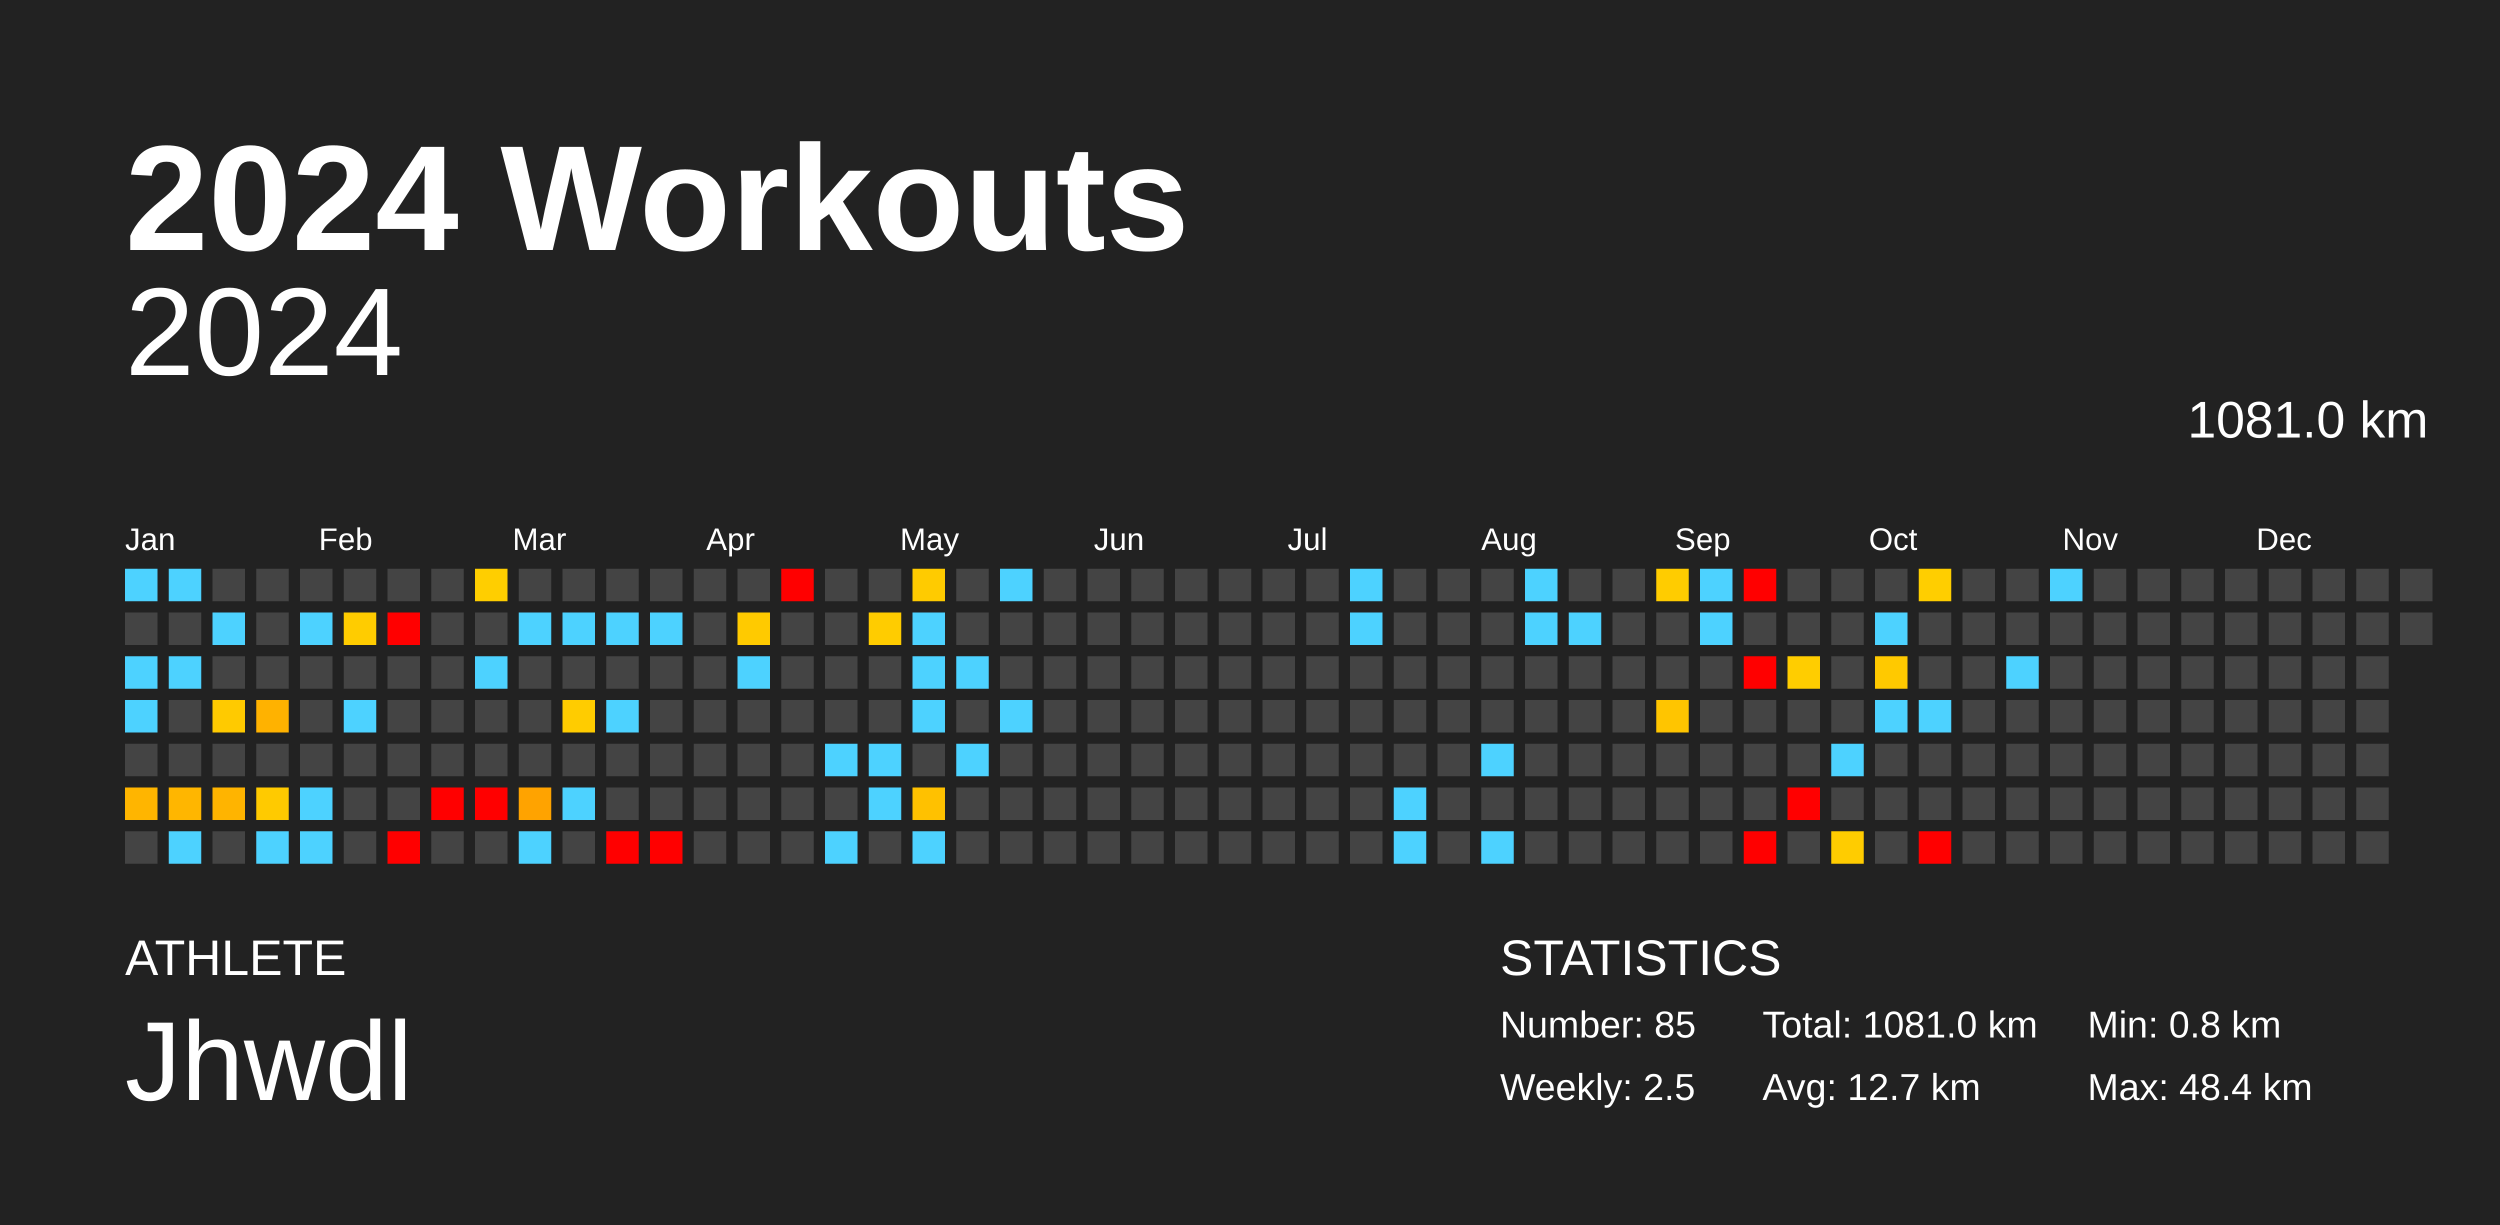
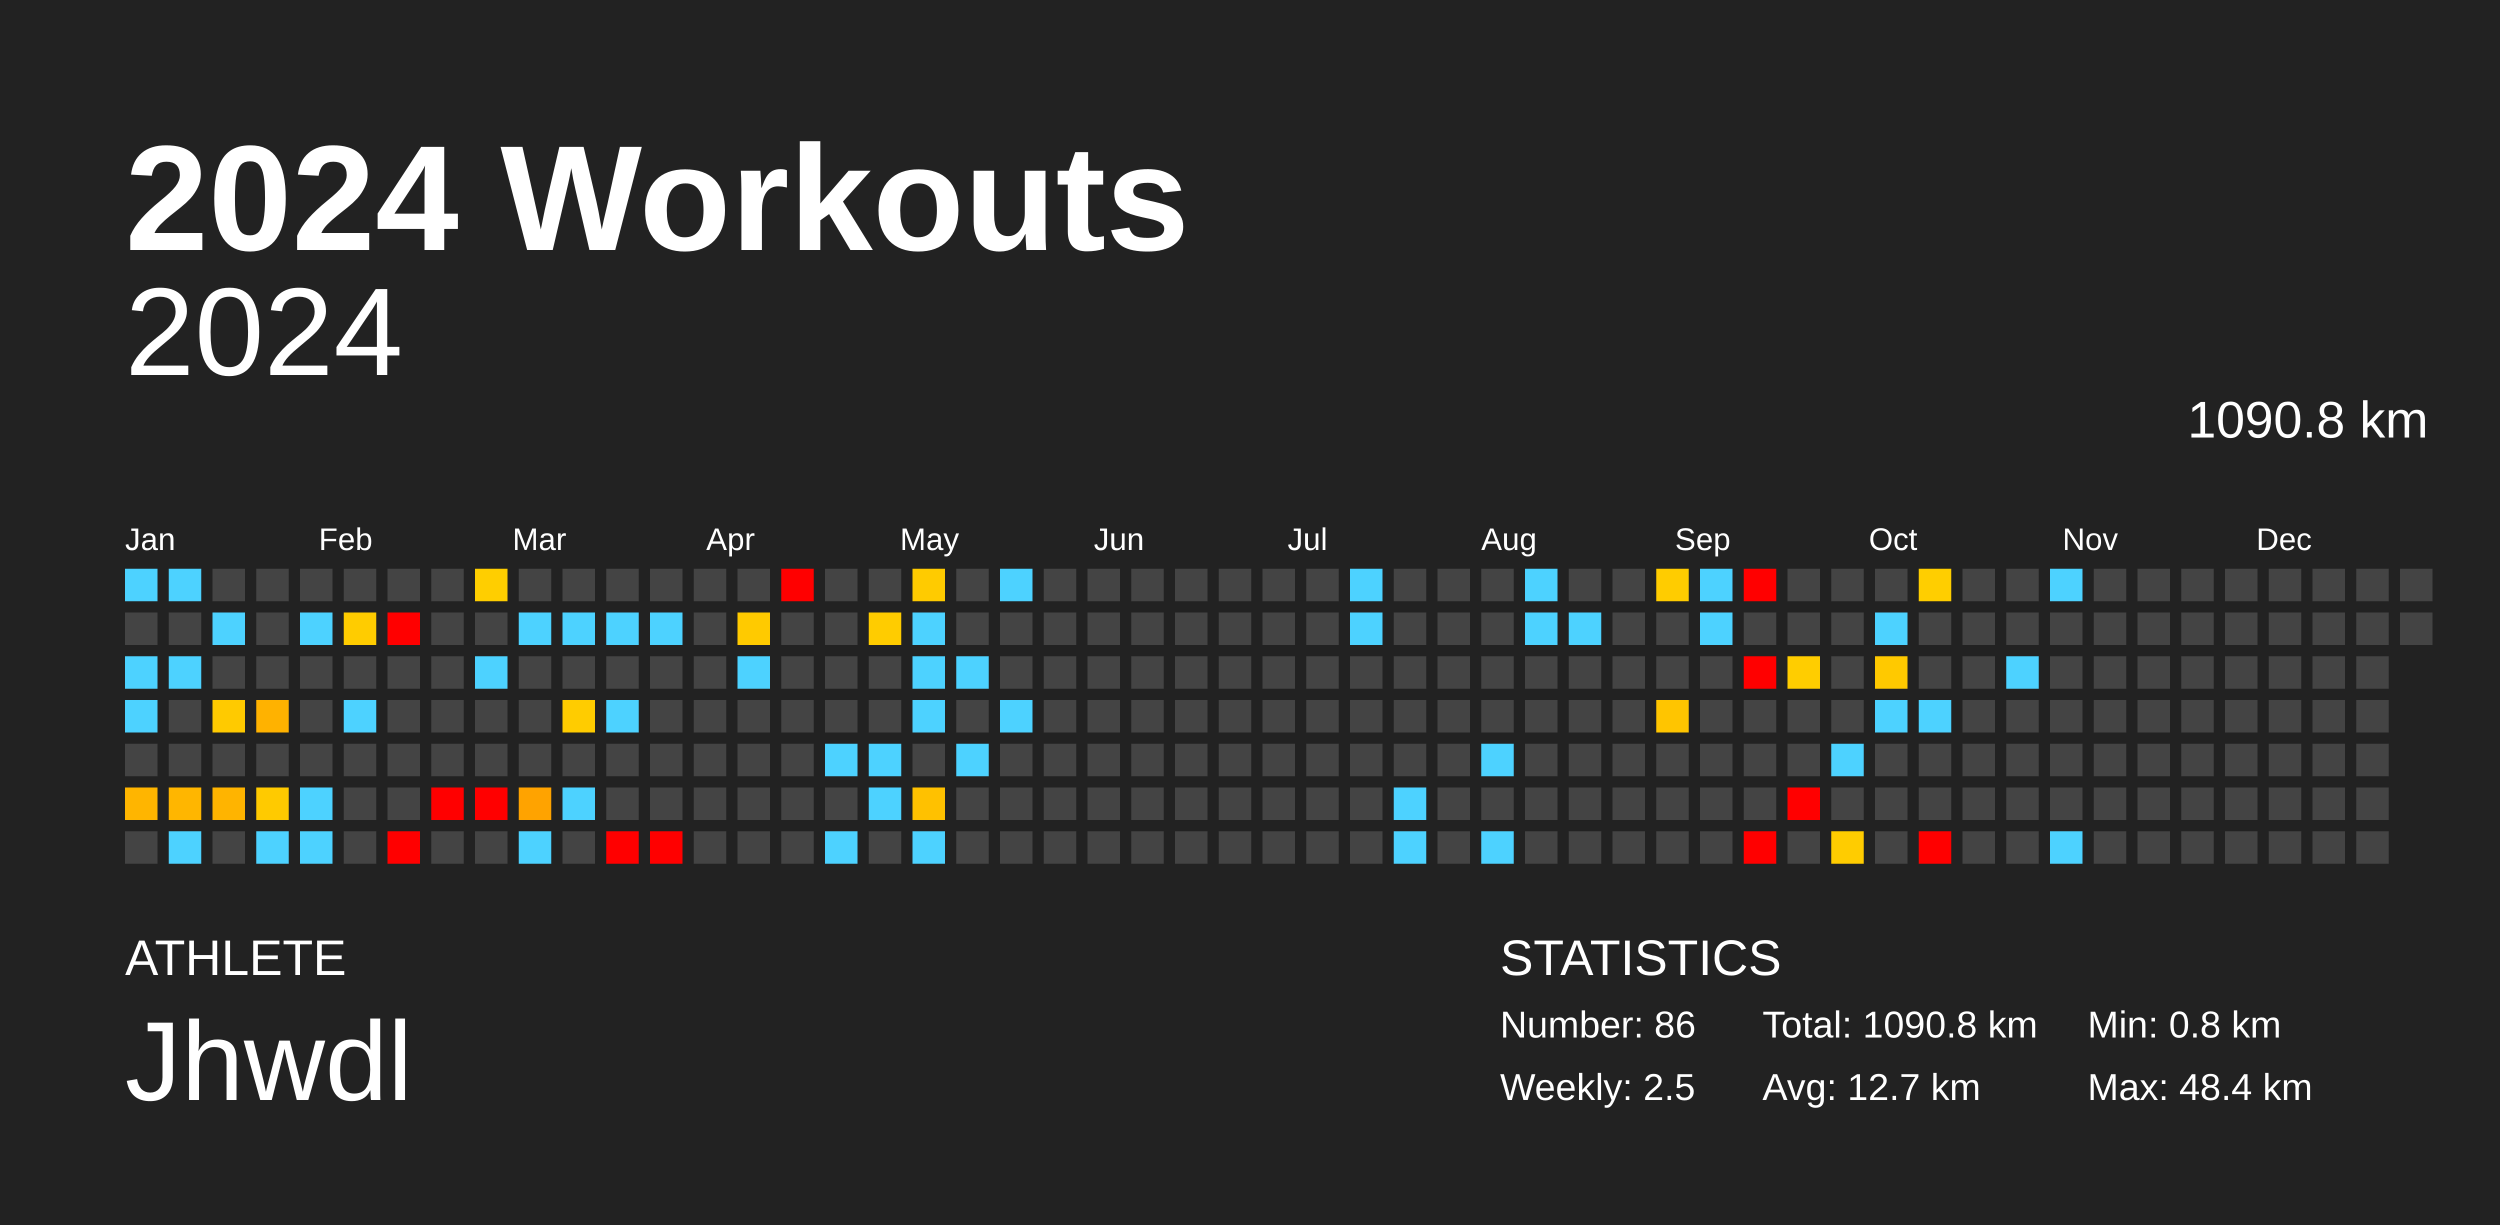
<svg xmlns="http://www.w3.org/2000/svg" baseProfile="full" height="98mm" version="1.1" viewBox="0,0,200,98" width="200mm">
  <defs />
  <rect fill="#222222" height="98" width="200" x="0" y="0" />
  <text fill="#FFFFFF" style="font-size:12px; font-family:Arial; font-weight:bold;" x="10" y="20">2024 Workouts</text>
  <text fill="#FFFFFF" style="font-size:4px; font-family:Arial" x="10" y="78">ATHLETE</text>
  <text fill="#FFFFFF" style="font-size:9px; font-family:Arial" x="10" y="88">Jhwdl</text>
  <text fill="#FFFFFF" style="font-size:4px; font-family:Arial" x="120" y="78">STATISTICS</text>
-   <text fill="#FFFFFF" style="font-size:3px; font-family:Arial" x="120" y="83">Number: 85</text>
+   <text fill="#FFFFFF" style="font-size:3px; font-family:Arial" x="120" y="83">Number: 86</text>
  <text fill="#FFFFFF" style="font-size:3px; font-family:Arial" x="120" y="88">Weekly: 2.5</text>
-   <text fill="#FFFFFF" style="font-size:3px; font-family:Arial" x="141" y="83">Total: 1081.0 km</text>
+   <text fill="#FFFFFF" style="font-size:3px; font-family:Arial" x="141" y="83">Total: 1090.8 km</text>
  <text fill="#FFFFFF" style="font-size:3px; font-family:Arial" x="141" y="88">Avg: 12.7 km</text>
  <text fill="#FFFFFF" style="font-size:3px; font-family:Arial" x="167" y="83">Min: 0.8 km</text>
  <text fill="#FFFFFF" style="font-size:3px; font-family:Arial" x="167" y="88">Max: 48.4 km</text>
  <text alignment-baseline="hanging" fill="#FFFFFF" style="font-size:10.0px; font-family:Arial;" x="10" y="30">2024</text>
-   <text alignment-baseline="hanging" fill="#FFFFFF" style="font-size:4.125px; font-family:Arial;" x="175" y="35">1081.0 km</text>
+   <text alignment-baseline="hanging" fill="#FFFFFF" style="font-size:4.125px; font-family:Arial;" x="175" y="35">1090.8 km</text>
  <text fill="#FFFFFF" style="font-size:2.5px; font-family:Arial" x="10.0" y="44">Jan</text>
  <text fill="#FFFFFF" style="font-size:2.5px; font-family:Arial" x="25.5" y="44">Feb</text>
  <text fill="#FFFFFF" style="font-size:2.5px; font-family:Arial" x="41.0" y="44">Mar</text>
  <text fill="#FFFFFF" style="font-size:2.5px; font-family:Arial" x="56.5" y="44">Apr</text>
  <text fill="#FFFFFF" style="font-size:2.5px; font-family:Arial" x="72.0" y="44">May</text>
  <text fill="#FFFFFF" style="font-size:2.5px; font-family:Arial" x="87.5" y="44">Jun</text>
  <text fill="#FFFFFF" style="font-size:2.5px; font-family:Arial" x="103.0" y="44">Jul</text>
  <text fill="#FFFFFF" style="font-size:2.5px; font-family:Arial" x="118.5" y="44">Aug</text>
  <text fill="#FFFFFF" style="font-size:2.5px; font-family:Arial" x="134.0" y="44">Sep</text>
  <text fill="#FFFFFF" style="font-size:2.5px; font-family:Arial" x="149.5" y="44">Oct</text>
  <text fill="#FFFFFF" style="font-size:2.5px; font-family:Arial" x="165.0" y="44">Nov</text>
  <text fill="#FFFFFF" style="font-size:2.5px; font-family:Arial" x="180.5" y="44">Dec</text>
  <rect fill="#4dd2ff" height="2.6" width="2.6" x="10.0" y="45.5" />
  <rect fill="#444444" height="2.6" width="2.6" x="10.0" y="49.0" />
  <rect fill="#4dd2ff" height="2.6" width="2.6" x="10.0" y="52.5" />
  <rect fill="#4dd2ff" height="2.6" width="2.6" x="10.0" y="56.0" />
  <rect fill="#444444" height="2.6" width="2.6" x="10.0" y="59.5" />
  <rect fill="#ffb500" height="2.6" width="2.6" x="10.0" y="63.0" />
  <rect fill="#444444" height="2.6" width="2.6" x="10.0" y="66.5" />
  <rect fill="#4dd2ff" height="2.6" width="2.6" x="13.5" y="45.5" />
  <rect fill="#444444" height="2.6" width="2.6" x="13.5" y="49.0" />
  <rect fill="#4dd2ff" height="2.6" width="2.6" x="13.5" y="52.5" />
  <rect fill="#444444" height="2.6" width="2.6" x="13.5" y="56.0" />
  <rect fill="#444444" height="2.6" width="2.6" x="13.5" y="59.5" />
  <rect fill="#ffb600" height="2.6" width="2.6" x="13.5" y="63.0" />
  <rect fill="#4dd2ff" height="2.6" width="2.6" x="13.5" y="66.5" />
  <rect fill="#444444" height="2.6" width="2.6" x="17.0" y="45.5" />
  <rect fill="#4dd2ff" height="2.6" width="2.6" x="17.0" y="49.0" />
  <rect fill="#444444" height="2.6" width="2.6" x="17.0" y="52.5" />
  <rect fill="#ffca00" height="2.6" width="2.6" x="17.0" y="56.0" />
  <rect fill="#444444" height="2.6" width="2.6" x="17.0" y="59.5" />
  <rect fill="#ffb400" height="2.6" width="2.6" x="17.0" y="63.0" />
  <rect fill="#444444" height="2.6" width="2.6" x="17.0" y="66.5" />
  <rect fill="#444444" height="2.6" width="2.6" x="20.5" y="45.5" />
  <rect fill="#444444" height="2.6" width="2.6" x="20.5" y="49.0" />
  <rect fill="#444444" height="2.6" width="2.6" x="20.5" y="52.5" />
  <rect fill="#ffb200" height="2.6" width="2.6" x="20.5" y="56.0" />
  <rect fill="#444444" height="2.6" width="2.6" x="20.5" y="59.5" />
  <rect fill="#ffca00" height="2.6" width="2.6" x="20.5" y="63.0" />
  <rect fill="#4dd2ff" height="2.6" width="2.6" x="20.5" y="66.5" />
  <rect fill="#444444" height="2.6" width="2.6" x="24.0" y="45.5" />
  <rect fill="#4dd2ff" height="2.6" width="2.6" x="24.0" y="49.0" />
  <rect fill="#444444" height="2.6" width="2.6" x="24.0" y="52.5" />
  <rect fill="#444444" height="2.6" width="2.6" x="24.0" y="56.0" />
  <rect fill="#444444" height="2.6" width="2.6" x="24.0" y="59.5" />
  <rect fill="#4dd2ff" height="2.6" width="2.6" x="24.0" y="63.0" />
  <rect fill="#4dd2ff" height="2.6" width="2.6" x="24.0" y="66.5" />
  <rect fill="#444444" height="2.6" width="2.6" x="27.5" y="45.5" />
  <rect fill="#ffcc00" height="2.6" width="2.6" x="27.5" y="49.0" />
  <rect fill="#444444" height="2.6" width="2.6" x="27.5" y="52.5" />
  <rect fill="#4dd2ff" height="2.6" width="2.6" x="27.5" y="56.0" />
  <rect fill="#444444" height="2.6" width="2.6" x="27.5" y="59.5" />
  <rect fill="#444444" height="2.6" width="2.6" x="27.5" y="63.0" />
  <rect fill="#444444" height="2.6" width="2.6" x="27.5" y="66.5" />
  <rect fill="#444444" height="2.6" width="2.6" x="31.0" y="45.5" />
  <rect fill="red" height="2.6" width="2.6" x="31.0" y="49.0" />
  <rect fill="#444444" height="2.6" width="2.6" x="31.0" y="52.5" />
  <rect fill="#444444" height="2.6" width="2.6" x="31.0" y="56.0" />
  <rect fill="#444444" height="2.6" width="2.6" x="31.0" y="59.5" />
  <rect fill="#444444" height="2.6" width="2.6" x="31.0" y="63.0" />
  <rect fill="red" height="2.6" width="2.6" x="31.0" y="66.5" />
  <rect fill="#444444" height="2.6" width="2.6" x="34.5" y="45.5" />
  <rect fill="#444444" height="2.6" width="2.6" x="34.5" y="49.0" />
  <rect fill="#444444" height="2.6" width="2.6" x="34.5" y="52.5" />
  <rect fill="#444444" height="2.6" width="2.6" x="34.5" y="56.0" />
  <rect fill="#444444" height="2.6" width="2.6" x="34.5" y="59.5" />
  <rect fill="red" height="2.6" width="2.6" x="34.5" y="63.0" />
  <rect fill="#444444" height="2.6" width="2.6" x="34.5" y="66.5" />
  <rect fill="#ffce00" height="2.6" width="2.6" x="38.0" y="45.5" />
  <rect fill="#444444" height="2.6" width="2.6" x="38.0" y="49.0" />
  <rect fill="#4dd2ff" height="2.6" width="2.6" x="38.0" y="52.5" />
  <rect fill="#444444" height="2.6" width="2.6" x="38.0" y="56.0" />
  <rect fill="#444444" height="2.6" width="2.6" x="38.0" y="59.5" />
  <rect fill="red" height="2.6" width="2.6" x="38.0" y="63.0" />
  <rect fill="#444444" height="2.6" width="2.6" x="38.0" y="66.5" />
  <rect fill="#444444" height="2.6" width="2.6" x="41.5" y="45.5" />
  <rect fill="#4dd2ff" height="2.6" width="2.6" x="41.5" y="49.0" />
  <rect fill="#444444" height="2.6" width="2.6" x="41.5" y="52.5" />
  <rect fill="#444444" height="2.6" width="2.6" x="41.5" y="56.0" />
  <rect fill="#444444" height="2.6" width="2.6" x="41.5" y="59.5" />
  <rect fill="#ffa300" height="2.6" width="2.6" x="41.5" y="63.0" />
  <rect fill="#4dd2ff" height="2.6" width="2.6" x="41.5" y="66.5" />
  <rect fill="#444444" height="2.6" width="2.6" x="45.0" y="45.5" />
  <rect fill="#4dd2ff" height="2.6" width="2.6" x="45.0" y="49.0" />
  <rect fill="#444444" height="2.6" width="2.6" x="45.0" y="52.5" />
  <rect fill="#ffcc00" height="2.6" width="2.6" x="45.0" y="56.0" />
  <rect fill="#444444" height="2.6" width="2.6" x="45.0" y="59.5" />
  <rect fill="#4dd2ff" height="2.6" width="2.6" x="45.0" y="63.0" />
  <rect fill="#444444" height="2.6" width="2.6" x="45.0" y="66.5" />
  <rect fill="#444444" height="2.6" width="2.6" x="48.5" y="45.5" />
  <rect fill="#4dd2ff" height="2.6" width="2.6" x="48.5" y="49.0" />
  <rect fill="#444444" height="2.6" width="2.6" x="48.5" y="52.5" />
  <rect fill="#4dd2ff" height="2.6" width="2.6" x="48.5" y="56.0" />
  <rect fill="#444444" height="2.6" width="2.6" x="48.5" y="59.5" />
  <rect fill="#444444" height="2.6" width="2.6" x="48.5" y="63.0" />
  <rect fill="red" height="2.6" width="2.6" x="48.5" y="66.5" />
  <rect fill="#444444" height="2.6" width="2.6" x="52.0" y="45.5" />
  <rect fill="#4dd2ff" height="2.6" width="2.6" x="52.0" y="49.0" />
  <rect fill="#444444" height="2.6" width="2.6" x="52.0" y="52.5" />
  <rect fill="#444444" height="2.6" width="2.6" x="52.0" y="56.0" />
  <rect fill="#444444" height="2.6" width="2.6" x="52.0" y="59.5" />
  <rect fill="#444444" height="2.6" width="2.6" x="52.0" y="63.0" />
  <rect fill="red" height="2.6" width="2.6" x="52.0" y="66.5" />
  <rect fill="#444444" height="2.6" width="2.6" x="55.5" y="45.5" />
  <rect fill="#444444" height="2.6" width="2.6" x="55.5" y="49.0" />
  <rect fill="#444444" height="2.6" width="2.6" x="55.5" y="52.5" />
  <rect fill="#444444" height="2.6" width="2.6" x="55.5" y="56.0" />
  <rect fill="#444444" height="2.6" width="2.6" x="55.5" y="59.5" />
  <rect fill="#444444" height="2.6" width="2.6" x="55.5" y="63.0" />
  <rect fill="#444444" height="2.6" width="2.6" x="55.5" y="66.5" />
  <rect fill="#444444" height="2.6" width="2.6" x="59.0" y="45.5" />
  <rect fill="#ffca00" height="2.6" width="2.6" x="59.0" y="49.0" />
  <rect fill="#4dd2ff" height="2.6" width="2.6" x="59.0" y="52.5" />
  <rect fill="#444444" height="2.6" width="2.6" x="59.0" y="56.0" />
  <rect fill="#444444" height="2.6" width="2.6" x="59.0" y="59.5" />
  <rect fill="#444444" height="2.6" width="2.6" x="59.0" y="63.0" />
  <rect fill="#444444" height="2.6" width="2.6" x="59.0" y="66.5" />
  <rect fill="red" height="2.6" width="2.6" x="62.5" y="45.5" />
  <rect fill="#444444" height="2.6" width="2.6" x="62.5" y="49.0" />
  <rect fill="#444444" height="2.6" width="2.6" x="62.5" y="52.5" />
  <rect fill="#444444" height="2.6" width="2.6" x="62.5" y="56.0" />
  <rect fill="#444444" height="2.6" width="2.6" x="62.5" y="59.5" />
  <rect fill="#444444" height="2.6" width="2.6" x="62.5" y="63.0" />
  <rect fill="#444444" height="2.6" width="2.6" x="62.5" y="66.5" />
  <rect fill="#444444" height="2.6" width="2.6" x="66.0" y="45.5" />
  <rect fill="#444444" height="2.6" width="2.6" x="66.0" y="49.0" />
  <rect fill="#444444" height="2.6" width="2.6" x="66.0" y="52.5" />
  <rect fill="#444444" height="2.6" width="2.6" x="66.0" y="56.0" />
  <rect fill="#4dd2ff" height="2.6" width="2.6" x="66.0" y="59.5" />
  <rect fill="#444444" height="2.6" width="2.6" x="66.0" y="63.0" />
  <rect fill="#4dd2ff" height="2.6" width="2.6" x="66.0" y="66.5" />
  <rect fill="#444444" height="2.6" width="2.6" x="69.5" y="45.5" />
  <rect fill="#ffcc00" height="2.6" width="2.6" x="69.5" y="49.0" />
  <rect fill="#444444" height="2.6" width="2.6" x="69.5" y="52.5" />
  <rect fill="#444444" height="2.6" width="2.6" x="69.5" y="56.0" />
  <rect fill="#4dd2ff" height="2.6" width="2.6" x="69.5" y="59.5" />
  <rect fill="#4dd2ff" height="2.6" width="2.6" x="69.5" y="63.0" />
  <rect fill="#444444" height="2.6" width="2.6" x="69.5" y="66.5" />
  <rect fill="#ffcb00" height="2.6" width="2.6" x="73.0" y="45.5" />
  <rect fill="#4dd2ff" height="2.6" width="2.6" x="73.0" y="49.0" />
  <rect fill="#4dd2ff" height="2.6" width="2.6" x="73.0" y="52.5" />
  <rect fill="#4dd2ff" height="2.6" width="2.6" x="73.0" y="56.0" />
  <rect fill="#444444" height="2.6" width="2.6" x="73.0" y="59.5" />
  <rect fill="#ffc100" height="2.6" width="2.6" x="73.0" y="63.0" />
  <rect fill="#4dd2ff" height="2.6" width="2.6" x="73.0" y="66.5" />
  <rect fill="#444444" height="2.6" width="2.6" x="76.5" y="45.5" />
  <rect fill="#444444" height="2.6" width="2.6" x="76.5" y="49.0" />
  <rect fill="#4dd2ff" height="2.6" width="2.6" x="76.5" y="52.5" />
  <rect fill="#444444" height="2.6" width="2.6" x="76.5" y="56.0" />
  <rect fill="#4dd2ff" height="2.6" width="2.6" x="76.5" y="59.5" />
  <rect fill="#444444" height="2.6" width="2.6" x="76.5" y="63.0" />
  <rect fill="#444444" height="2.6" width="2.6" x="76.5" y="66.5" />
  <rect fill="#4dd2ff" height="2.6" width="2.6" x="80.0" y="45.5" />
  <rect fill="#444444" height="2.6" width="2.6" x="80.0" y="49.0" />
  <rect fill="#444444" height="2.6" width="2.6" x="80.0" y="52.5" />
  <rect fill="#4dd2ff" height="2.6" width="2.6" x="80.0" y="56.0" />
  <rect fill="#444444" height="2.6" width="2.6" x="80.0" y="59.5" />
  <rect fill="#444444" height="2.6" width="2.6" x="80.0" y="63.0" />
  <rect fill="#444444" height="2.6" width="2.6" x="80.0" y="66.5" />
  <rect fill="#444444" height="2.6" width="2.6" x="83.5" y="45.5" />
  <rect fill="#444444" height="2.6" width="2.6" x="83.5" y="49.0" />
  <rect fill="#444444" height="2.6" width="2.6" x="83.5" y="52.5" />
  <rect fill="#444444" height="2.6" width="2.6" x="83.5" y="56.0" />
  <rect fill="#444444" height="2.6" width="2.6" x="83.5" y="59.5" />
  <rect fill="#444444" height="2.6" width="2.6" x="83.5" y="63.0" />
  <rect fill="#444444" height="2.6" width="2.6" x="83.5" y="66.5" />
  <rect fill="#444444" height="2.6" width="2.6" x="87.0" y="45.5" />
  <rect fill="#444444" height="2.6" width="2.6" x="87.0" y="49.0" />
  <rect fill="#444444" height="2.6" width="2.6" x="87.0" y="52.5" />
  <rect fill="#444444" height="2.6" width="2.6" x="87.0" y="56.0" />
  <rect fill="#444444" height="2.6" width="2.6" x="87.0" y="59.5" />
  <rect fill="#444444" height="2.6" width="2.6" x="87.0" y="63.0" />
  <rect fill="#444444" height="2.6" width="2.6" x="87.0" y="66.5" />
  <rect fill="#444444" height="2.6" width="2.6" x="90.5" y="45.5" />
  <rect fill="#444444" height="2.6" width="2.6" x="90.5" y="49.0" />
  <rect fill="#444444" height="2.6" width="2.6" x="90.5" y="52.5" />
  <rect fill="#444444" height="2.6" width="2.6" x="90.5" y="56.0" />
  <rect fill="#444444" height="2.6" width="2.6" x="90.5" y="59.5" />
  <rect fill="#444444" height="2.6" width="2.6" x="90.5" y="63.0" />
  <rect fill="#444444" height="2.6" width="2.6" x="90.5" y="66.5" />
  <rect fill="#444444" height="2.6" width="2.6" x="94.0" y="45.5" />
  <rect fill="#444444" height="2.6" width="2.6" x="94.0" y="49.0" />
  <rect fill="#444444" height="2.6" width="2.6" x="94.0" y="52.5" />
  <rect fill="#444444" height="2.6" width="2.6" x="94.0" y="56.0" />
  <rect fill="#444444" height="2.6" width="2.6" x="94.0" y="59.5" />
  <rect fill="#444444" height="2.6" width="2.6" x="94.0" y="63.0" />
  <rect fill="#444444" height="2.6" width="2.6" x="94.0" y="66.5" />
  <rect fill="#444444" height="2.6" width="2.6" x="97.5" y="45.5" />
  <rect fill="#444444" height="2.6" width="2.6" x="97.5" y="49.0" />
  <rect fill="#444444" height="2.6" width="2.6" x="97.5" y="52.5" />
  <rect fill="#444444" height="2.6" width="2.6" x="97.5" y="56.0" />
  <rect fill="#444444" height="2.6" width="2.6" x="97.5" y="59.5" />
  <rect fill="#444444" height="2.6" width="2.6" x="97.5" y="63.0" />
  <rect fill="#444444" height="2.6" width="2.6" x="97.5" y="66.5" />
  <rect fill="#444444" height="2.6" width="2.6" x="101.0" y="45.5" />
  <rect fill="#444444" height="2.6" width="2.6" x="101.0" y="49.0" />
  <rect fill="#444444" height="2.6" width="2.6" x="101.0" y="52.5" />
  <rect fill="#444444" height="2.6" width="2.6" x="101.0" y="56.0" />
  <rect fill="#444444" height="2.6" width="2.6" x="101.0" y="59.5" />
  <rect fill="#444444" height="2.6" width="2.6" x="101.0" y="63.0" />
  <rect fill="#444444" height="2.6" width="2.6" x="101.0" y="66.5" />
  <rect fill="#444444" height="2.6" width="2.6" x="104.5" y="45.5" />
  <rect fill="#444444" height="2.6" width="2.6" x="104.5" y="49.0" />
  <rect fill="#444444" height="2.6" width="2.6" x="104.5" y="52.5" />
  <rect fill="#444444" height="2.6" width="2.6" x="104.5" y="56.0" />
  <rect fill="#444444" height="2.6" width="2.6" x="104.5" y="59.5" />
  <rect fill="#444444" height="2.6" width="2.6" x="104.5" y="63.0" />
  <rect fill="#444444" height="2.6" width="2.6" x="104.5" y="66.5" />
  <rect fill="#4dd2ff" height="2.6" width="2.6" x="108.0" y="45.5" />
  <rect fill="#4dd2ff" height="2.6" width="2.6" x="108.0" y="49.0" />
  <rect fill="#444444" height="2.6" width="2.6" x="108.0" y="52.5" />
  <rect fill="#444444" height="2.6" width="2.6" x="108.0" y="56.0" />
  <rect fill="#444444" height="2.6" width="2.6" x="108.0" y="59.5" />
  <rect fill="#444444" height="2.6" width="2.6" x="108.0" y="63.0" />
  <rect fill="#444444" height="2.6" width="2.6" x="108.0" y="66.5" />
  <rect fill="#444444" height="2.6" width="2.6" x="111.5" y="45.5" />
  <rect fill="#444444" height="2.6" width="2.6" x="111.5" y="49.0" />
  <rect fill="#444444" height="2.6" width="2.6" x="111.5" y="52.5" />
  <rect fill="#444444" height="2.6" width="2.6" x="111.5" y="56.0" />
  <rect fill="#444444" height="2.6" width="2.6" x="111.5" y="59.5" />
  <rect fill="#4dd2ff" height="2.6" width="2.6" x="111.5" y="63.0" />
  <rect fill="#4dd2ff" height="2.6" width="2.6" x="111.5" y="66.5" />
  <rect fill="#444444" height="2.6" width="2.6" x="115.0" y="45.5" />
  <rect fill="#444444" height="2.6" width="2.6" x="115.0" y="49.0" />
  <rect fill="#444444" height="2.6" width="2.6" x="115.0" y="52.5" />
  <rect fill="#444444" height="2.6" width="2.6" x="115.0" y="56.0" />
  <rect fill="#444444" height="2.6" width="2.6" x="115.0" y="59.5" />
  <rect fill="#444444" height="2.6" width="2.6" x="115.0" y="63.0" />
  <rect fill="#444444" height="2.6" width="2.6" x="115.0" y="66.5" />
  <rect fill="#444444" height="2.6" width="2.6" x="118.5" y="45.5" />
  <rect fill="#444444" height="2.6" width="2.6" x="118.5" y="49.0" />
  <rect fill="#444444" height="2.6" width="2.6" x="118.5" y="52.5" />
  <rect fill="#444444" height="2.6" width="2.6" x="118.5" y="56.0" />
  <rect fill="#4dd2ff" height="2.6" width="2.6" x="118.5" y="59.5" />
  <rect fill="#444444" height="2.6" width="2.6" x="118.5" y="63.0" />
  <rect fill="#4dd2ff" height="2.6" width="2.6" x="118.5" y="66.5" />
  <rect fill="#4dd2ff" height="2.6" width="2.6" x="122.0" y="45.5" />
  <rect fill="#4dd2ff" height="2.6" width="2.6" x="122.0" y="49.0" />
  <rect fill="#444444" height="2.6" width="2.6" x="122.0" y="52.5" />
  <rect fill="#444444" height="2.6" width="2.6" x="122.0" y="56.0" />
  <rect fill="#444444" height="2.6" width="2.6" x="122.0" y="59.5" />
  <rect fill="#444444" height="2.6" width="2.6" x="122.0" y="63.0" />
  <rect fill="#444444" height="2.6" width="2.6" x="122.0" y="66.5" />
  <rect fill="#444444" height="2.6" width="2.6" x="125.5" y="45.5" />
  <rect fill="#4dd2ff" height="2.6" width="2.6" x="125.5" y="49.0" />
  <rect fill="#444444" height="2.6" width="2.6" x="125.5" y="52.5" />
  <rect fill="#444444" height="2.6" width="2.6" x="125.5" y="56.0" />
  <rect fill="#444444" height="2.6" width="2.6" x="125.5" y="59.5" />
  <rect fill="#444444" height="2.6" width="2.6" x="125.5" y="63.0" />
  <rect fill="#444444" height="2.6" width="2.6" x="125.5" y="66.5" />
  <rect fill="#444444" height="2.6" width="2.6" x="129.0" y="45.5" />
  <rect fill="#444444" height="2.6" width="2.6" x="129.0" y="49.0" />
  <rect fill="#444444" height="2.6" width="2.6" x="129.0" y="52.5" />
  <rect fill="#444444" height="2.6" width="2.6" x="129.0" y="56.0" />
  <rect fill="#444444" height="2.6" width="2.6" x="129.0" y="59.5" />
  <rect fill="#444444" height="2.6" width="2.6" x="129.0" y="63.0" />
  <rect fill="#444444" height="2.6" width="2.6" x="129.0" y="66.5" />
  <rect fill="#ffcc00" height="2.6" width="2.6" x="132.5" y="45.5" />
  <rect fill="#444444" height="2.6" width="2.6" x="132.5" y="49.0" />
  <rect fill="#444444" height="2.6" width="2.6" x="132.5" y="52.5" />
  <rect fill="#ffc500" height="2.6" width="2.6" x="132.5" y="56.0" />
  <rect fill="#444444" height="2.6" width="2.6" x="132.5" y="59.5" />
  <rect fill="#444444" height="2.6" width="2.6" x="132.5" y="63.0" />
  <rect fill="#444444" height="2.6" width="2.6" x="132.5" y="66.5" />
  <rect fill="#4dd2ff" height="2.6" width="2.6" x="136.0" y="45.5" />
  <rect fill="#4dd2ff" height="2.6" width="2.6" x="136.0" y="49.0" />
  <rect fill="#444444" height="2.6" width="2.6" x="136.0" y="52.5" />
  <rect fill="#444444" height="2.6" width="2.6" x="136.0" y="56.0" />
  <rect fill="#444444" height="2.6" width="2.6" x="136.0" y="59.5" />
  <rect fill="#444444" height="2.6" width="2.6" x="136.0" y="63.0" />
  <rect fill="#444444" height="2.6" width="2.6" x="136.0" y="66.5" />
  <rect fill="red" height="2.6" width="2.6" x="139.5" y="45.5" />
  <rect fill="#444444" height="2.6" width="2.6" x="139.5" y="49.0" />
  <rect fill="red" height="2.6" width="2.6" x="139.5" y="52.5" />
  <rect fill="#444444" height="2.6" width="2.6" x="139.5" y="56.0" />
  <rect fill="#444444" height="2.6" width="2.6" x="139.5" y="59.5" />
  <rect fill="#444444" height="2.6" width="2.6" x="139.5" y="63.0" />
  <rect fill="red" height="2.6" width="2.6" x="139.5" y="66.5" />
  <rect fill="#444444" height="2.6" width="2.6" x="143.0" y="45.5" />
  <rect fill="#444444" height="2.6" width="2.6" x="143.0" y="49.0" />
  <rect fill="#ffcd00" height="2.6" width="2.6" x="143.0" y="52.5" />
  <rect fill="#444444" height="2.6" width="2.6" x="143.0" y="56.0" />
  <rect fill="#444444" height="2.6" width="2.6" x="143.0" y="59.5" />
  <rect fill="red" height="2.6" width="2.6" x="143.0" y="63.0" />
  <rect fill="#444444" height="2.6" width="2.6" x="143.0" y="66.5" />
  <rect fill="#444444" height="2.6" width="2.6" x="146.5" y="45.5" />
  <rect fill="#444444" height="2.6" width="2.6" x="146.5" y="49.0" />
  <rect fill="#444444" height="2.6" width="2.6" x="146.5" y="52.5" />
  <rect fill="#444444" height="2.6" width="2.6" x="146.5" y="56.0" />
  <rect fill="#4dd2ff" height="2.6" width="2.6" x="146.5" y="59.5" />
  <rect fill="#444444" height="2.6" width="2.6" x="146.5" y="63.0" />
  <rect fill="#ffcc00" height="2.6" width="2.6" x="146.5" y="66.5" />
  <rect fill="#444444" height="2.6" width="2.6" x="150.0" y="45.5" />
  <rect fill="#4dd2ff" height="2.6" width="2.6" x="150.0" y="49.0" />
  <rect fill="#ffc900" height="2.6" width="2.6" x="150.0" y="52.5" />
  <rect fill="#4dd2ff" height="2.6" width="2.6" x="150.0" y="56.0" />
  <rect fill="#444444" height="2.6" width="2.6" x="150.0" y="59.5" />
  <rect fill="#444444" height="2.6" width="2.6" x="150.0" y="63.0" />
  <rect fill="#444444" height="2.6" width="2.6" x="150.0" y="66.5" />
  <rect fill="#ffce00" height="2.6" width="2.6" x="153.5" y="45.5" />
  <rect fill="#444444" height="2.6" width="2.6" x="153.5" y="49.0" />
  <rect fill="#444444" height="2.6" width="2.6" x="153.5" y="52.5" />
  <rect fill="#4dd2ff" height="2.6" width="2.6" x="153.5" y="56.0" />
  <rect fill="#444444" height="2.6" width="2.6" x="153.5" y="59.5" />
  <rect fill="#444444" height="2.6" width="2.6" x="153.5" y="63.0" />
  <rect fill="red" height="2.6" width="2.6" x="153.5" y="66.5" />
  <rect fill="#444444" height="2.6" width="2.6" x="157.0" y="45.5" />
  <rect fill="#444444" height="2.6" width="2.6" x="157.0" y="49.0" />
  <rect fill="#444444" height="2.6" width="2.6" x="157.0" y="52.5" />
  <rect fill="#444444" height="2.6" width="2.6" x="157.0" y="56.0" />
  <rect fill="#444444" height="2.6" width="2.6" x="157.0" y="59.5" />
  <rect fill="#444444" height="2.6" width="2.6" x="157.0" y="63.0" />
  <rect fill="#444444" height="2.6" width="2.6" x="157.0" y="66.5" />
  <rect fill="#444444" height="2.6" width="2.6" x="160.5" y="45.5" />
  <rect fill="#444444" height="2.6" width="2.6" x="160.5" y="49.0" />
  <rect fill="#4dd2ff" height="2.6" width="2.6" x="160.5" y="52.5" />
  <rect fill="#444444" height="2.6" width="2.6" x="160.5" y="56.0" />
  <rect fill="#444444" height="2.6" width="2.6" x="160.5" y="59.5" />
  <rect fill="#444444" height="2.6" width="2.6" x="160.5" y="63.0" />
  <rect fill="#444444" height="2.6" width="2.6" x="160.5" y="66.5" />
  <rect fill="#4dd2ff" height="2.6" width="2.6" x="164.0" y="45.5" />
  <rect fill="#444444" height="2.6" width="2.6" x="164.0" y="49.0" />
  <rect fill="#444444" height="2.6" width="2.6" x="164.0" y="52.5" />
  <rect fill="#444444" height="2.6" width="2.6" x="164.0" y="56.0" />
  <rect fill="#444444" height="2.6" width="2.6" x="164.0" y="59.5" />
  <rect fill="#444444" height="2.6" width="2.6" x="164.0" y="63.0" />
-   <rect fill="#444444" height="2.6" width="2.6" x="164.0" y="66.5" />
+   <rect fill="#4dd2ff" height="2.6" width="2.6" x="164.0" y="66.5" />
  <rect fill="#444444" height="2.6" width="2.6" x="167.5" y="45.5" />
  <rect fill="#444444" height="2.6" width="2.6" x="167.5" y="49.0" />
  <rect fill="#444444" height="2.6" width="2.6" x="167.5" y="52.5" />
  <rect fill="#444444" height="2.6" width="2.6" x="167.5" y="56.0" />
  <rect fill="#444444" height="2.6" width="2.6" x="167.5" y="59.5" />
  <rect fill="#444444" height="2.6" width="2.6" x="167.5" y="63.0" />
  <rect fill="#444444" height="2.6" width="2.6" x="167.5" y="66.5" />
  <rect fill="#444444" height="2.6" width="2.6" x="171.0" y="45.5" />
  <rect fill="#444444" height="2.6" width="2.6" x="171.0" y="49.0" />
  <rect fill="#444444" height="2.6" width="2.6" x="171.0" y="52.5" />
  <rect fill="#444444" height="2.6" width="2.6" x="171.0" y="56.0" />
  <rect fill="#444444" height="2.6" width="2.6" x="171.0" y="59.5" />
  <rect fill="#444444" height="2.6" width="2.6" x="171.0" y="63.0" />
  <rect fill="#444444" height="2.6" width="2.6" x="171.0" y="66.5" />
  <rect fill="#444444" height="2.6" width="2.6" x="174.5" y="45.5" />
  <rect fill="#444444" height="2.6" width="2.6" x="174.5" y="49.0" />
  <rect fill="#444444" height="2.6" width="2.6" x="174.5" y="52.5" />
  <rect fill="#444444" height="2.6" width="2.6" x="174.5" y="56.0" />
  <rect fill="#444444" height="2.6" width="2.6" x="174.5" y="59.5" />
  <rect fill="#444444" height="2.6" width="2.6" x="174.5" y="63.0" />
  <rect fill="#444444" height="2.6" width="2.6" x="174.5" y="66.5" />
  <rect fill="#444444" height="2.6" width="2.6" x="178.0" y="45.5" />
  <rect fill="#444444" height="2.6" width="2.6" x="178.0" y="49.0" />
  <rect fill="#444444" height="2.6" width="2.6" x="178.0" y="52.5" />
  <rect fill="#444444" height="2.6" width="2.6" x="178.0" y="56.0" />
  <rect fill="#444444" height="2.6" width="2.6" x="178.0" y="59.5" />
  <rect fill="#444444" height="2.6" width="2.6" x="178.0" y="63.0" />
  <rect fill="#444444" height="2.6" width="2.6" x="178.0" y="66.5" />
  <rect fill="#444444" height="2.6" width="2.6" x="181.5" y="45.5" />
  <rect fill="#444444" height="2.6" width="2.6" x="181.5" y="49.0" />
  <rect fill="#444444" height="2.6" width="2.6" x="181.5" y="52.5" />
  <rect fill="#444444" height="2.6" width="2.6" x="181.5" y="56.0" />
  <rect fill="#444444" height="2.6" width="2.6" x="181.5" y="59.5" />
  <rect fill="#444444" height="2.6" width="2.6" x="181.5" y="63.0" />
  <rect fill="#444444" height="2.6" width="2.6" x="181.5" y="66.5" />
  <rect fill="#444444" height="2.6" width="2.6" x="185.0" y="45.5" />
  <rect fill="#444444" height="2.6" width="2.6" x="185.0" y="49.0" />
  <rect fill="#444444" height="2.6" width="2.6" x="185.0" y="52.5" />
  <rect fill="#444444" height="2.6" width="2.6" x="185.0" y="56.0" />
  <rect fill="#444444" height="2.6" width="2.6" x="185.0" y="59.5" />
  <rect fill="#444444" height="2.6" width="2.6" x="185.0" y="63.0" />
  <rect fill="#444444" height="2.6" width="2.6" x="185.0" y="66.5" />
  <rect fill="#444444" height="2.6" width="2.6" x="188.5" y="45.5" />
  <rect fill="#444444" height="2.6" width="2.6" x="188.5" y="49.0" />
  <rect fill="#444444" height="2.6" width="2.6" x="188.5" y="52.5" />
  <rect fill="#444444" height="2.6" width="2.6" x="188.5" y="56.0" />
  <rect fill="#444444" height="2.6" width="2.6" x="188.5" y="59.5" />
  <rect fill="#444444" height="2.6" width="2.6" x="188.5" y="63.0" />
  <rect fill="#444444" height="2.6" width="2.6" x="188.5" y="66.5" />
  <rect fill="#444444" height="2.6" width="2.6" x="192.0" y="45.5" />
  <rect fill="#444444" height="2.6" width="2.6" x="192.0" y="49.0" />
</svg>
